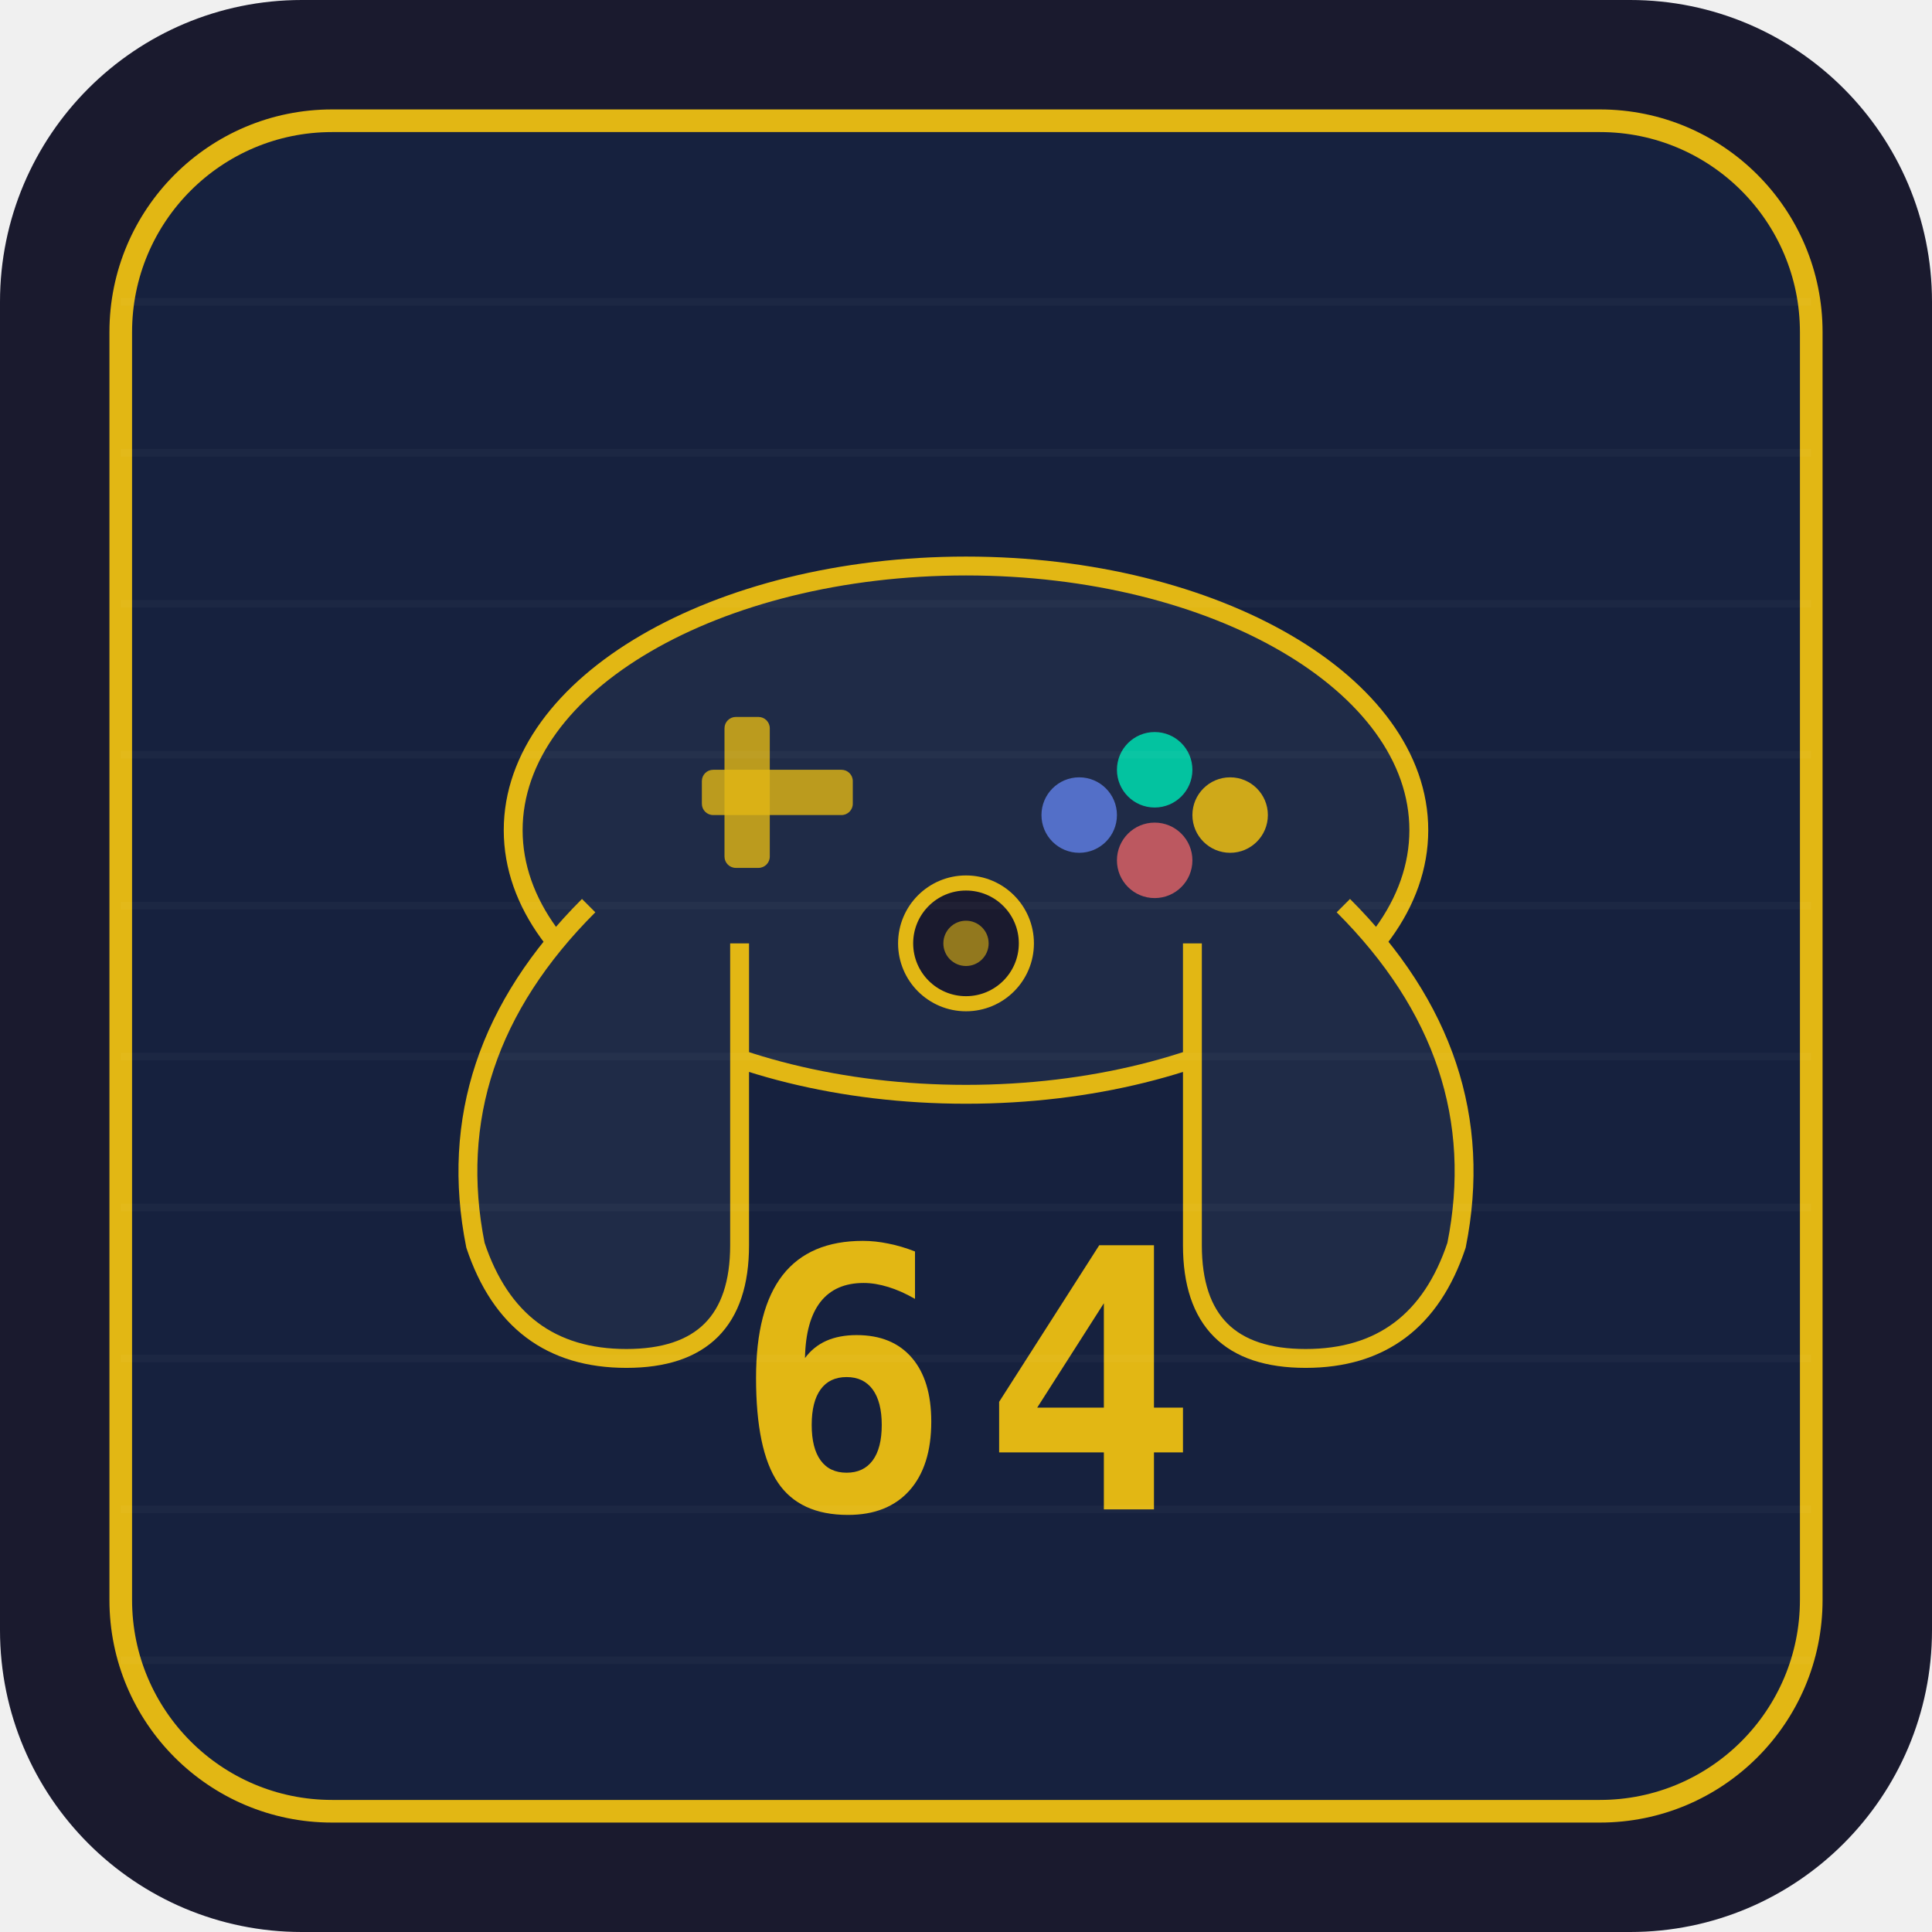
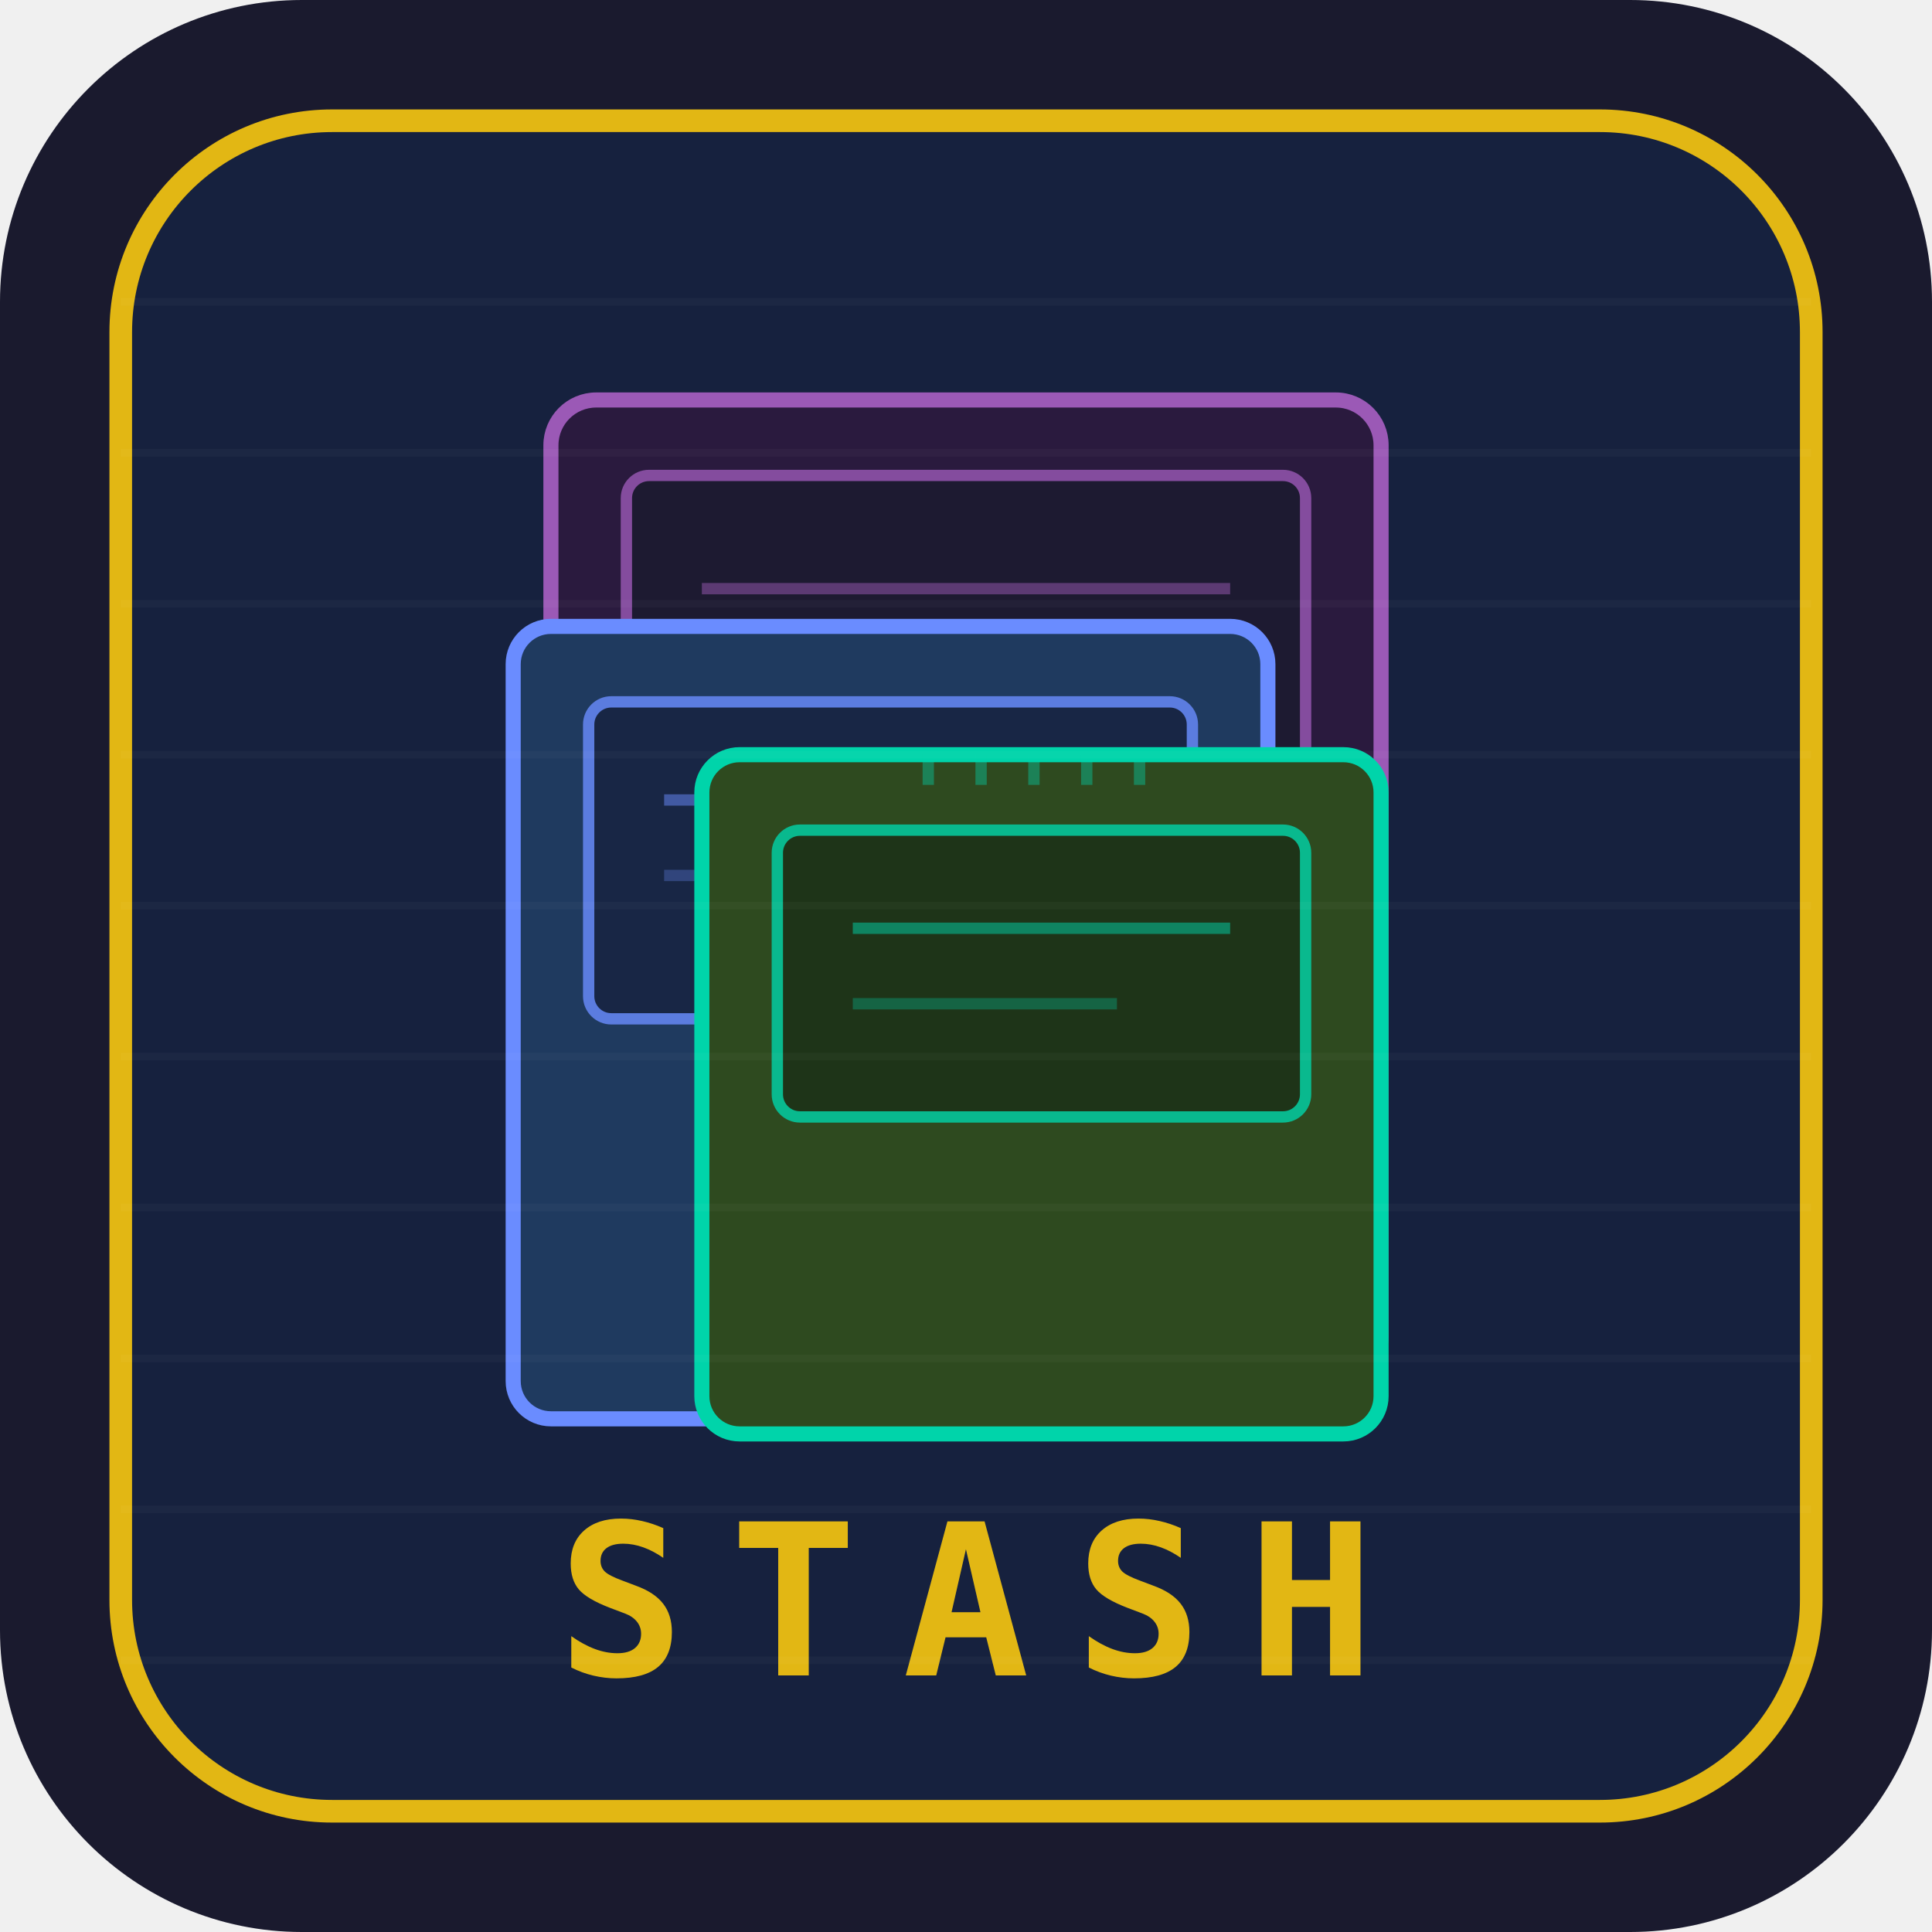
<svg xmlns="http://www.w3.org/2000/svg" viewBox="0 0 256 256">
  <rect width="256" height="256" rx="40" fill="#1A1A2E" />
  <rect x="16" y="16" width="224" height="224" rx="28" fill="#16213E" stroke="#E2B714" stroke-width="3" />
-   <g transform="translate(128, 110)">
-     <ellipse cx="0" cy="0" rx="60" ry="35" fill="#1F2B47" stroke="#E2B714" stroke-width="2.5" />
-     <path d="M-50,10 Q-70,30 -65,55 Q-60,70 -45,70 Q-30,70 -30,55 L-30,15" fill="#1F2B47" stroke="#E2B714" stroke-width="2.5" />
-     <path d="M50,10 Q70,30 65,55 Q60,70 45,70 Q30,70 30,55 L30,15" fill="#1F2B47" stroke="#E2B714" stroke-width="2.5" />
-     <rect x="-35" y="-8" width="20" height="6" rx="1.5" fill="#E2B714" opacity="0.8" />
-     <rect x="-32" y="-15" width="6" height="20" rx="1.5" fill="#E2B714" opacity="0.8" />
-     <circle cx="25" cy="-8" r="5" fill="#00D4AA" opacity="0.9" />
-     <circle cx="35" cy="-2" r="5" fill="#E2B714" opacity="0.9" />
-     <circle cx="25" cy="4" r="5" fill="#FF6B6B" opacity="0.7" />
-     <circle cx="15" cy="-2" r="5" fill="#6A8CFF" opacity="0.7" />
-     <circle cx="0" cy="15" r="8" fill="#1A1A2E" stroke="#E2B714" stroke-width="2" />
-     <circle cx="0" cy="15" r="3" fill="#E2B714" opacity="0.6" />
+   <g transform="translate(128, 128)">
+     <rect x="-55" y="-75" width="110" height="130" rx="6" fill="#2A1A3E" stroke="#9B59B6" stroke-width="2" />
+     <rect x="-45" y="-65" width="90" height="50" rx="3" fill="#1A1A2E" stroke="#9B59B6" stroke-width="1.5" opacity="0.8" />
+     <line x1="-35" y1="-50" x2="35" y2="-50" stroke="#9B59B6" stroke-width="1.5" opacity="0.5" />
+     <line x1="-35" y1="-40" x2="20" y2="-40" stroke="#9B59B6" stroke-width="1.5" opacity="0.3" />
  </g>
-   <text x="128" y="200" text-anchor="middle" font-family="monospace" font-weight="bold" font-size="48" fill="#E2B714" letter-spacing="4">64</text>
+   <g transform="translate(118, 138)">
+     <rect x="-50" y="-55" width="100" height="105" rx="5" fill="#1F3A5F" stroke="#6A8CFF" stroke-width="2" />
+     <rect x="-40" y="-45" width="80" height="42" rx="3" fill="#16213E" stroke="#6A8CFF" stroke-width="1.5" opacity="0.8" />
+     <line x1="-30" y1="-32" x2="30" y2="-32" stroke="#6A8CFF" stroke-width="1.5" opacity="0.5" />
+     <line x1="-30" y1="-22" x2="15" y2="-22" stroke="#6A8CFF" stroke-width="1.5" opacity="0.3" />
+     <rect x="-20" y="40" width="40" height="8" rx="2" fill="#0F1A2E" stroke="#6A8CFF" stroke-width="1" opacity="0.5" />
+   </g>
+   <g transform="translate(138, 145)">
+     <rect x="-45" y="-45" width="90" height="90" rx="5" fill="#2E4A1F" stroke="#00D4AA" stroke-width="2" />
+     <rect x="-35" y="-35" width="70" height="38" rx="3" fill="#1A2E16" stroke="#00D4AA" stroke-width="1.5" opacity="0.8" />
+     <line x1="-25" y1="-22" x2="25" y2="-22" stroke="#00D4AA" stroke-width="1.5" opacity="0.5" />
+     <line x1="-25" y1="-12" x2="10" y2="-12" stroke="#00D4AA" stroke-width="1.5" opacity="0.3" />
+     <line x1="-15" y1="-41" x2="-15" y2="-45" stroke="#00D4AA" stroke-width="1.5" opacity="0.4" />
+     <line x1="-8" y1="-41" x2="-8" y2="-45" stroke="#00D4AA" stroke-width="1.5" opacity="0.4" />
+     <line x1="-1" y1="-41" x2="-1" y2="-45" stroke="#00D4AA" stroke-width="1.5" opacity="0.4" />
+     <line x1="6" y1="-41" x2="6" y2="-45" stroke="#00D4AA" stroke-width="1.5" opacity="0.4" />
+     <line x1="13" y1="-41" x2="13" y2="-45" stroke="#00D4AA" stroke-width="1.5" opacity="0.4" />
+   </g>
+   <text x="128" y="222" text-anchor="middle" font-family="monospace" font-weight="bold" font-size="28" fill="#E2B714" letter-spacing="6">STASH</text>
  <g opacity="0.03">
    <line x1="16" y1="40" x2="240" y2="40" stroke="white" stroke-width="1" />
    <line x1="16" y1="60" x2="240" y2="60" stroke="white" stroke-width="1" />
    <line x1="16" y1="80" x2="240" y2="80" stroke="white" stroke-width="1" />
    <line x1="16" y1="100" x2="240" y2="100" stroke="white" stroke-width="1" />
    <line x1="16" y1="120" x2="240" y2="120" stroke="white" stroke-width="1" />
    <line x1="16" y1="140" x2="240" y2="140" stroke="white" stroke-width="1" />
    <line x1="16" y1="160" x2="240" y2="160" stroke="white" stroke-width="1" />
    <line x1="16" y1="180" x2="240" y2="180" stroke="white" stroke-width="1" />
    <line x1="16" y1="200" x2="240" y2="200" stroke="white" stroke-width="1" />
    <line x1="16" y1="220" x2="240" y2="220" stroke="white" stroke-width="1" />
  </g>
</svg>
